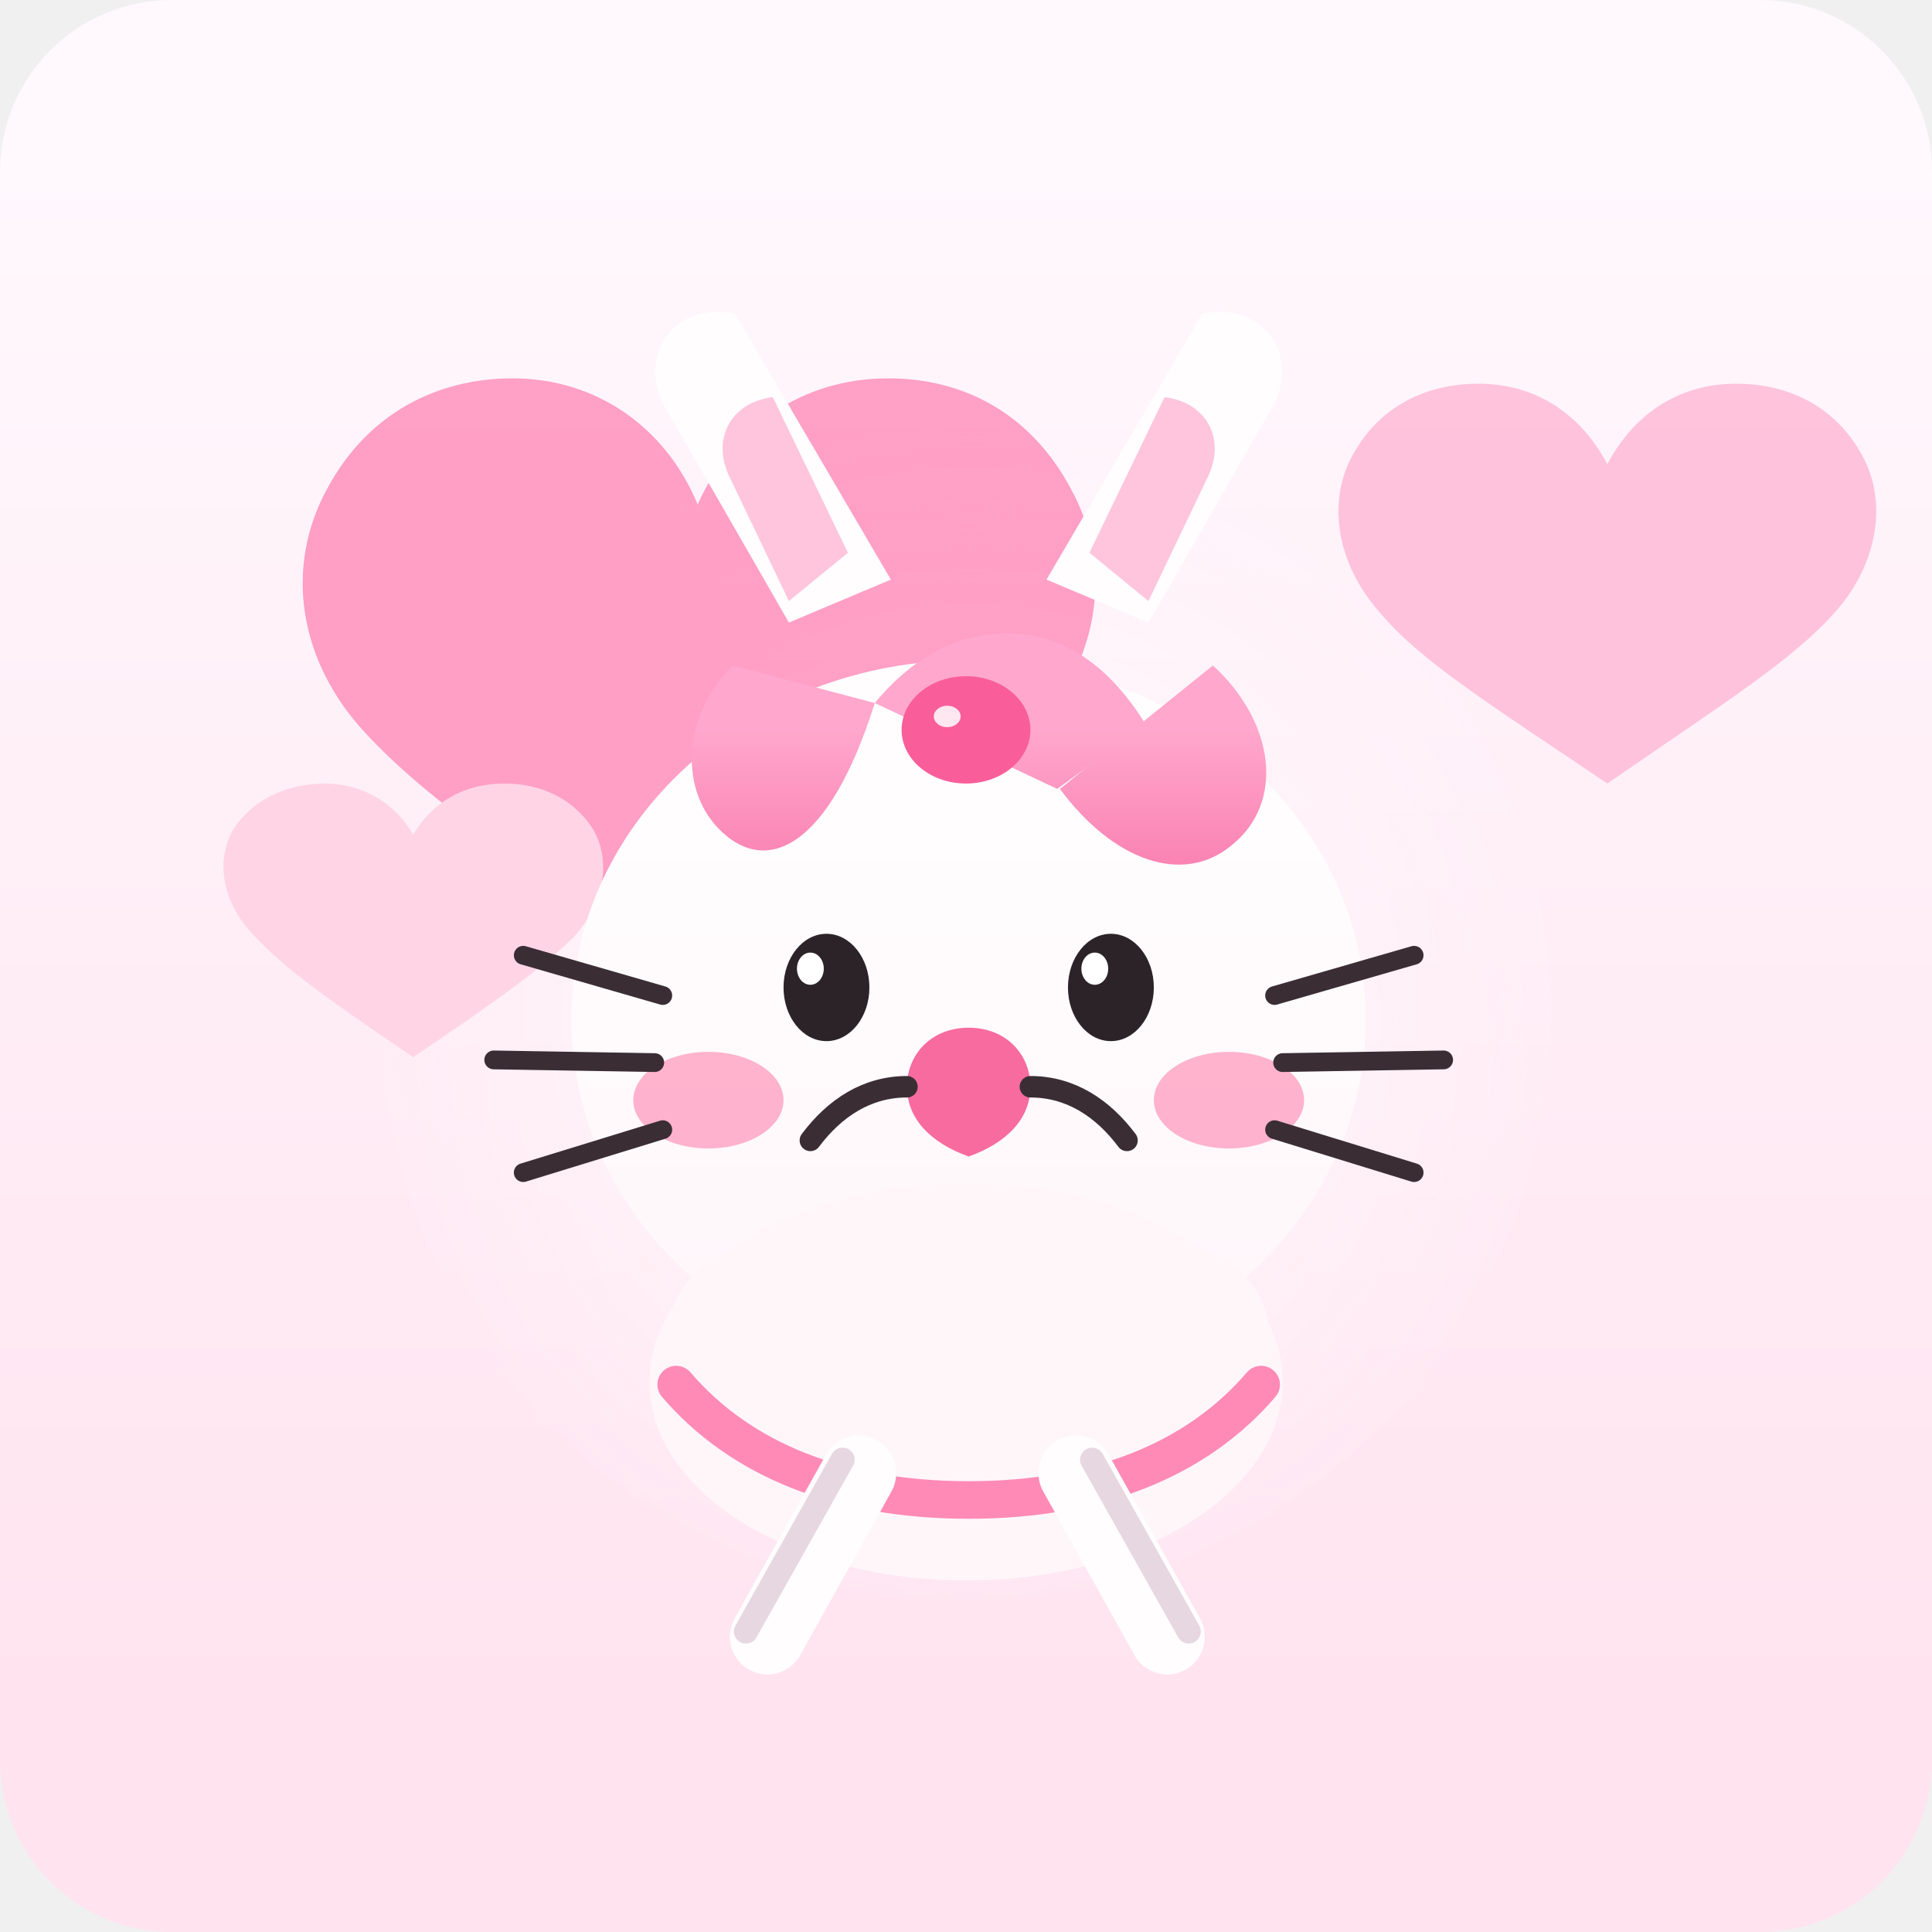
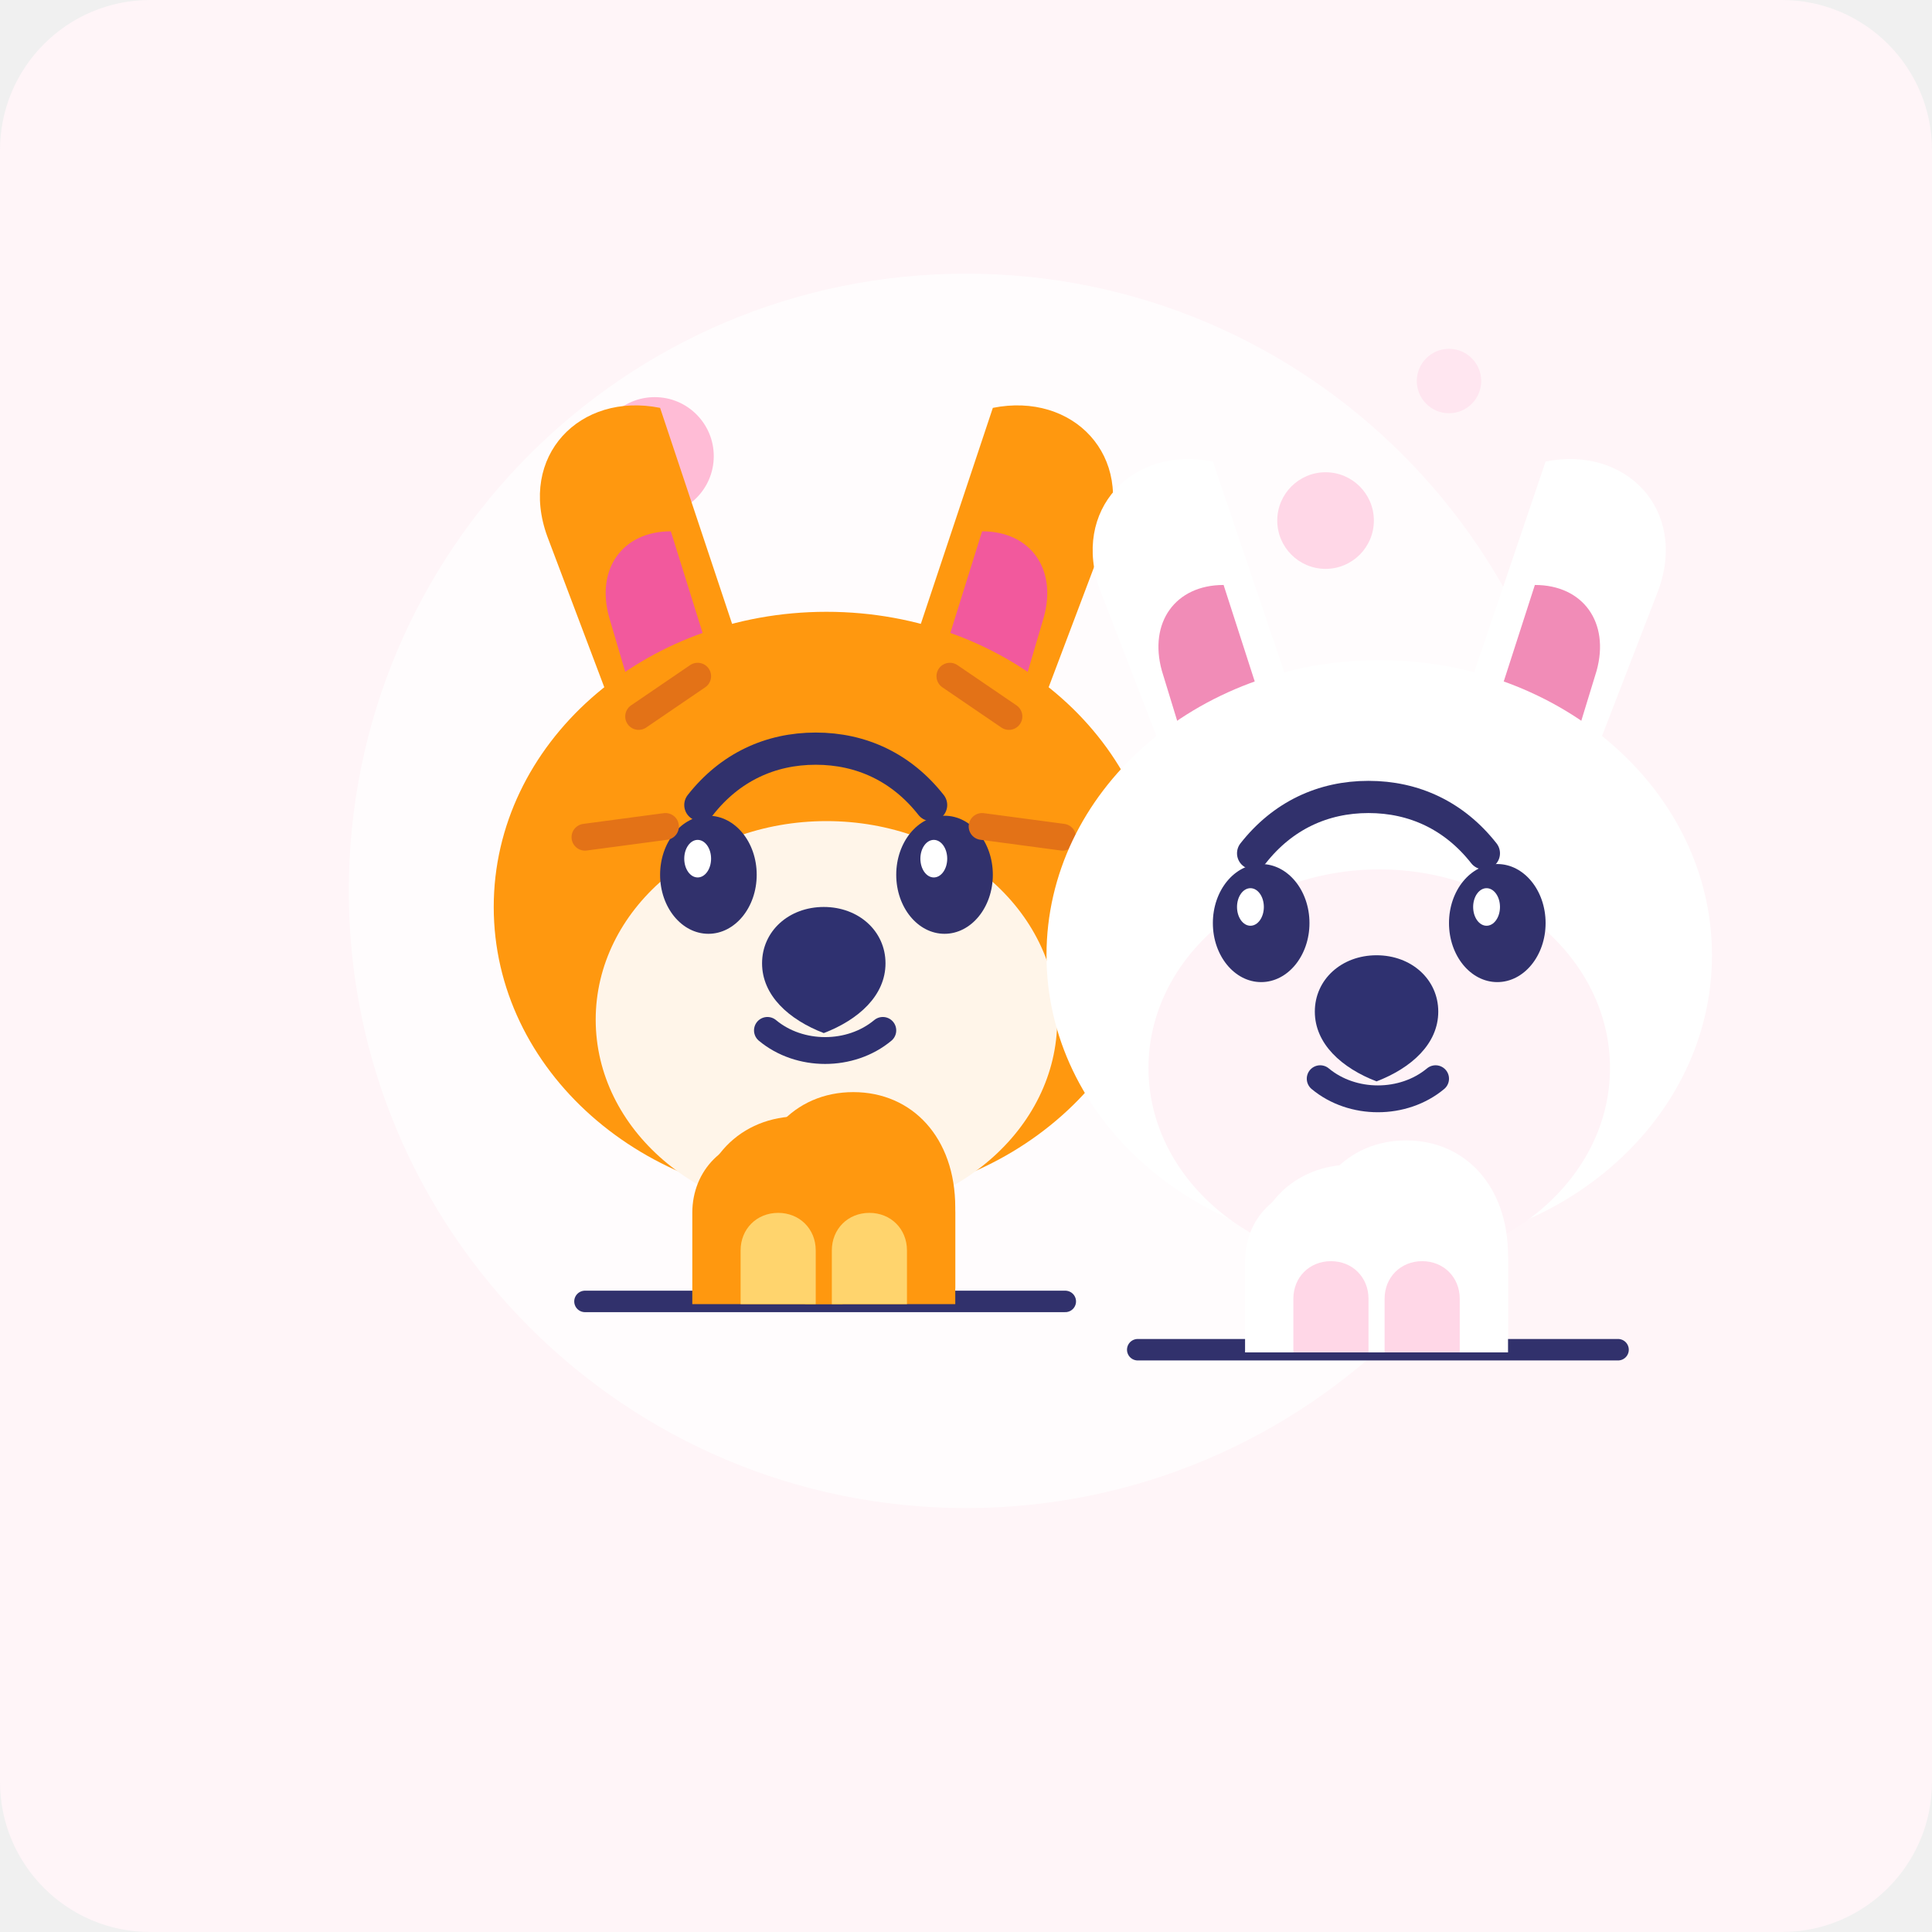
<svg xmlns="http://www.w3.org/2000/svg" width="720" height="720" viewBox="0 0 720 720" fill="none">
-   <defs>
-     <linearGradient id="bg" x1="360" y1="60" x2="360" y2="660" gradientUnits="userSpaceOnUse">
-       <stop stop-color="#FFF8FD" />
-       <stop offset="1" stop-color="#FFE3EF" />
-     </linearGradient>
-     <radialGradient id="glow" cx="0" cy="0" r="1" gradientUnits="userSpaceOnUse" gradientTransform="translate(362 381) rotate(90) scale(240)">
-       <stop stop-color="#FFFFFF" />
-       <stop offset="1" stop-color="#FFF5FA" stop-opacity="0" />
-     </radialGradient>
-     <linearGradient id="fur" x1="359" y1="182" x2="359" y2="552" gradientUnits="userSpaceOnUse">
-       <stop stop-color="#FFFDFE" />
-       <stop offset="1" stop-color="#FFF0F6" />
-     </linearGradient>
-     <linearGradient id="bow" x1="361" y1="148" x2="361" y2="240" gradientUnits="userSpaceOnUse">
-       <stop stop-color="#FFA7CC" />
-       <stop offset="1" stop-color="#F6659F" />
-     </linearGradient>
-   </defs>
-   <rect width="720" height="720" rx="64" fill="url(#bg)" />
-   <circle cx="360" cy="378" r="218" fill="url(#glow)" />
-   <g opacity="0.95">
-     <path d="M122 182C137 154 163 141 191 141C222 141 248 159 260 188C273 159 299 141 331 141C359 141 384 154 399 182C415 211 410 246 385 273C361 299 324 324 260 364C197 324 160 299 136 273C111 246 106 211 122 182Z" fill="#FF9BC3" />
-     <path d="M505 168C515 151 532 143 551 143C572 143 589 154 599 173C609 154 626 143 647 143C666 143 683 151 693 168C704 186 700 210 684 228C668 246 644 261 599 292C553 261 529 246 514 228C498 210 494 186 505 168Z" fill="#FFC0DA" />
-     <path d="M87 309C94 298 107 292 121 292C135 292 147 299 154 311C161 299 173 292 188 292C202 292 214 298 221 309C228 321 225 337 214 349C202 361 185 373 154 394C123 373 106 361 95 349C83 337 80 321 87 309Z" fill="#FFD4E5" />
-   </g>
-   <g transform="translate(132 124)">
-     <path d="M162 108L116 28C105 9 119 -12 142 -7L200 92L162 108Z" fill="url(#fur)" />
-     <path d="M296 108L342 28C353 9 339 -12 316 -7L258 92L296 108Z" fill="url(#fur)" />
-     <path d="M162 100L140 54C133 40 140 26 156 24L184 82L162 100Z" fill="#FFC5DD" />
-     <path d="M296 100L318 54C325 40 318 26 302 24L274 82L296 100Z" fill="#FFC5DD" />
-     <ellipse cx="229" cy="256" rx="148" ry="134" fill="url(#fur)" />
-     <ellipse cx="169" cy="373" rx="52" ry="38" fill="#FFF6FA" />
-     <ellipse cx="289" cy="373" rx="52" ry="38" fill="#FFF6FA" />
-     <ellipse cx="228" cy="391" rx="118" ry="74" fill="#FFF6FA" />
-     <path d="M194 138C208 121 225 112 243 112C265 112 282 125 295 146L262 170L194 138Z" fill="url(#bow)" />
-     <path d="M263 170L320 124C343 145 347 175 327 191C309 206 283 197 263 170Z" fill="url(#bow)" />
-     <path d="M194 138L141 124C122 143 121 171 137 186C154 202 177 192 194 138Z" fill="url(#bow)" />
-     <ellipse cx="228" cy="148" rx="24" ry="20" fill="#F95E9A" />
-     <ellipse cx="221" cy="143" rx="5" ry="4" fill="white" opacity="0.85" />
-     <ellipse cx="176" cy="244" rx="16" ry="20" fill="#2B2328" />
-     <ellipse cx="282" cy="244" rx="16" ry="20" fill="#2B2328" />
-     <ellipse cx="170" cy="237" rx="5" ry="6" fill="white" />
-     <ellipse cx="276" cy="237" rx="5" ry="6" fill="white" />
-     <ellipse cx="132" cy="286" rx="28" ry="18" fill="#FFABC8" opacity="0.9" />
-     <ellipse cx="326" cy="286" rx="28" ry="18" fill="#FFABC8" opacity="0.9" />
-     <path d="M229 259C243 259 252 269 252 281C252 293 243 302 229 307C215 302 206 293 206 281C206 269 215 259 229 259Z" fill="#F76B9F" />
-     <path d="M206 281C191 281 179 289 170 301" stroke="#3A2E34" stroke-width="8" stroke-linecap="round" />
-     <path d="M252 281C267 281 279 289 288 301" stroke="#3A2E34" stroke-width="8" stroke-linecap="round" />
-     <path d="M115 247L63 232" stroke="#3A2E34" stroke-width="7" stroke-linecap="round" />
-     <path d="M112 272L52 271" stroke="#3A2E34" stroke-width="7" stroke-linecap="round" />
-     <path d="M115 297L63 313" stroke="#3A2E34" stroke-width="7" stroke-linecap="round" />
-     <path d="M343 247L395 232" stroke="#3A2E34" stroke-width="7" stroke-linecap="round" />
-     <path d="M346 272L406 271" stroke="#3A2E34" stroke-width="7" stroke-linecap="round" />
-     <path d="M343 297L395 313" stroke="#3A2E34" stroke-width="7" stroke-linecap="round" />
-     <path d="M120 392C144 420 181 435 229 435C277 435 314 420 338 392" stroke="#FF8AB6" stroke-width="14" stroke-linecap="round" />
-     <path d="M188 425L154 486" stroke="#FFFDFE" stroke-width="28" stroke-linecap="round" />
-     <path d="M269 425L303 486" stroke="#FFFDFE" stroke-width="28" stroke-linecap="round" />
-     <path d="M182 420L146 484" stroke="#E7D7E1" stroke-width="9" stroke-linecap="round" />
-     <path d="M275 420L311 484" stroke="#E7D7E1" stroke-width="9" stroke-linecap="round" />
+   <rect width="720" height="720" rx="56" fill="#FFF5F8" />
+   <circle cx="360" cy="332" r="230" fill="#FFFFFF" fill-opacity="0.75" />
+   <circle cx="244" cy="170" r="22" fill="#FFBCD6" />
+   <circle cx="494" cy="194" r="18" fill="#FFD7E7" />
+   <circle cx="540" cy="142" r="12" fill="#FFE6F0" />
+   <g transform="translate(76 86)">
+     <g transform="translate(40 36)">
+       <path d="M122 168L88 78C77 48 100 24 130 30L170 150L122 168Z" fill="#FF980F" />
+       <path d="M262 168L296 78C307 48 284 24 254 30L214 150L262 168Z" fill="#FF980F" />
+       <path d="M126 159L111 108C106 90 116 76 134 76L154 140L126 159Z" fill="#F2599D" />
+       <path d="M258 159L273 108C278 90 268 76 250 76L230 140L258 159Z" fill="#F2599D" />
+       <ellipse cx="192" cy="216" rx="124" ry="110" fill="#FF980F" />
+       <ellipse cx="192" cy="258" rx="86" ry="74" fill="#FFF5E9" />
+       <path d="M145 178C156 164 171 157 188 157C205 157 220 164 231 178" stroke="#31316C" stroke-width="12" stroke-linecap="round" />
+       <ellipse cx="148" cy="204" rx="18" ry="22" fill="#31316C" />
+       <ellipse cx="236" cy="204" rx="18" ry="22" fill="#31316C" />
+       <ellipse cx="144" cy="198" rx="5" ry="7" fill="white" />
+       <ellipse cx="232" cy="198" rx="5" ry="7" fill="white" />
+       <path d="M191 216C204 216 214 225 214 237C214 249 204 258 191 263C178 258 168 249 168 237C168 225 178 216 191 216Z" fill="#2F3170" />
+       <path d="M170 262C182 272 201 272 213 262" stroke="#2F3170" stroke-width="10" stroke-linecap="round" />
+       <path d="M122 145L144 130" stroke="#E37217" stroke-width="10" stroke-linecap="round" />
+       <path d="M102 190L132 186" stroke="#E37217" stroke-width="10" stroke-linecap="round" />
+       <path d="M260 145L238 130" stroke="#E37217" stroke-width="10" stroke-linecap="round" />
+       <path d="M280 190L250 186" stroke="#E37217" stroke-width="10" stroke-linecap="round" />
+       <path d="M164 328C164 302 180 285 202 285C224 285 240 302 240 328V358H164V328Z" fill="#FF980F" />
+       <path d="M144 334C144 310 160 294 182 294C204 294 220 310 220 334V364H144V334Z" fill="#FF980F" />
+       <path d="M102 363H281" stroke="#31316C" stroke-width="8" stroke-linecap="round" />
+       <path d="M142 330C142 314 154 302 170 302C186 302 198 314 198 330V364H142V330Z" fill="#FF980F" />
+       <path d="M184 330C184 314 196 302 212 302C228 302 240 314 240 330V364H184V330Z" fill="#FF980F" />
+       <path d="M160 344C160 336 166 330 174 330C182 330 188 336 188 344V364H160V344Z" fill="#FFD46D" />
+       <path d="M194 344C194 336 200 330 208 330C216 330 222 336 222 344V364H194V344Z" fill="#FFD46D" />
+     </g>
+     <g transform="translate(250 54)">
+       <path d="M118 168L84 80C73 50 96 26 126 32L166 150L118 168Z" fill="#FFFFFF" />
+       <path d="M258 168L292 80C303 50 280 26 250 32L210 150L258 168Z" fill="#FFFFFF" />
+       <path d="M122 159L107 110C102 92 112 78 130 78L150 140L122 159Z" fill="#F18CB7" />
+       <path d="M254 159L269 110C274 92 264 78 246 78L226 140L254 159Z" fill="#F18CB7" />
+       <ellipse cx="188" cy="216" rx="124" ry="110" fill="#FFFFFF" />
+       <ellipse cx="188" cy="258" rx="86" ry="74" fill="#FFF3F7" />
+       <path d="M141 178C152 164 167 157 184 157C201 157 216 164 227 178" stroke="#31316C" stroke-width="12" stroke-linecap="round" />
+       <ellipse cx="144" cy="204" rx="18" ry="22" fill="#31316C" />
+       <ellipse cx="232" cy="204" rx="18" ry="22" fill="#31316C" />
+       <ellipse cx="140" cy="198" rx="5" ry="7" fill="white" />
+       <ellipse cx="228" cy="198" rx="5" ry="7" fill="white" />
+       <path d="M187 216C200 216 210 225 210 237C210 249 200 258 187 263C174 258 164 249 164 237C164 225 174 216 187 216Z" fill="#2F3170" />
+       <path d="M166 262C178 272 197 272 209 262" stroke="#2F3170" stroke-width="10" stroke-linecap="round" />
+       <path d="M160 328C160 302 176 285 198 285C220 285 236 302 236 328V358H160V328Z" fill="#FFFFFF" />
+       <path d="M140 334C140 310 156 294 178 294C200 294 216 310 216 334V364H140V334Z" fill="#FFFFFF" />
+       <path d="M98 363H277" stroke="#31316C" stroke-width="8" stroke-linecap="round" />
+       <path d="M138 330C138 314 150 302 166 302C182 302 194 314 194 330V364H138V330Z" fill="#FFFFFF" />
+       <path d="M180 330C180 314 192 302 208 302C224 302 236 314 236 330V364H180V330Z" fill="#FFFFFF" />
+       <path d="M156 344C156 336 162 330 170 330C178 330 184 336 184 344V364H156V344Z" fill="#FFD7E7" />
+       <path d="M190 344C190 336 196 330 204 330C212 330 218 336 218 344V364H190V344Z" fill="#FFD7E7" />
+     </g>
  </g>
</svg>
